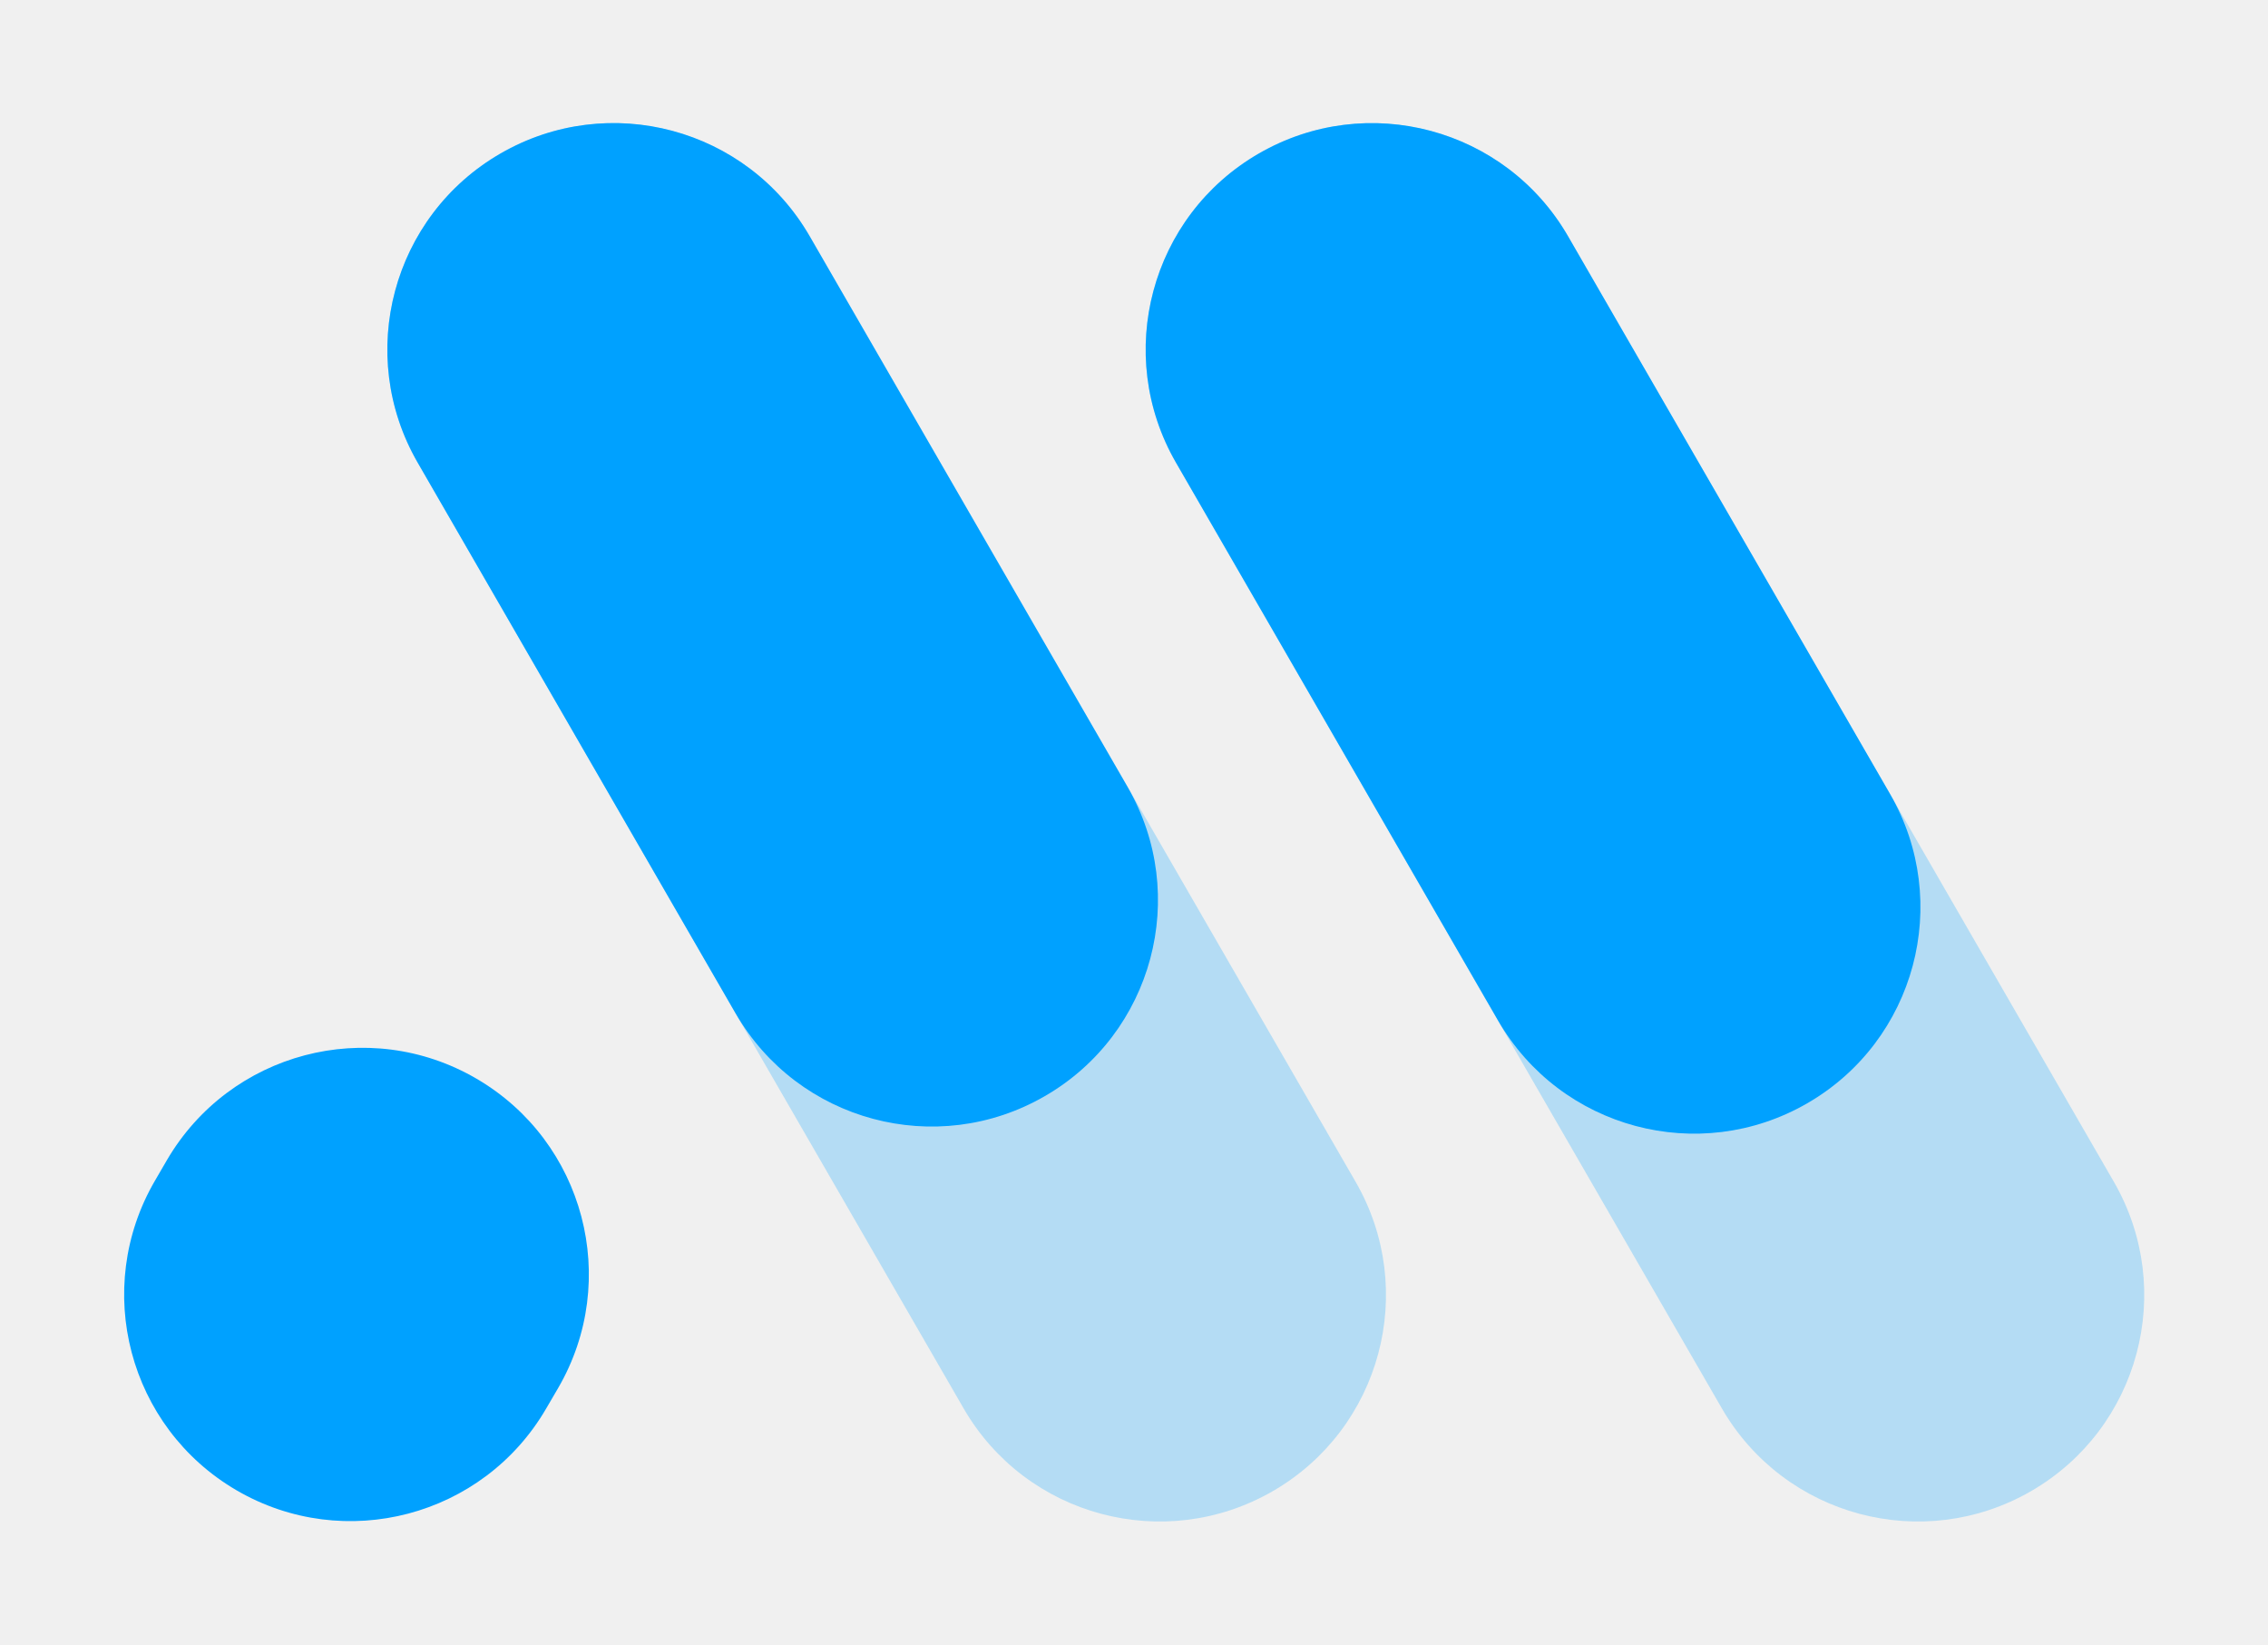
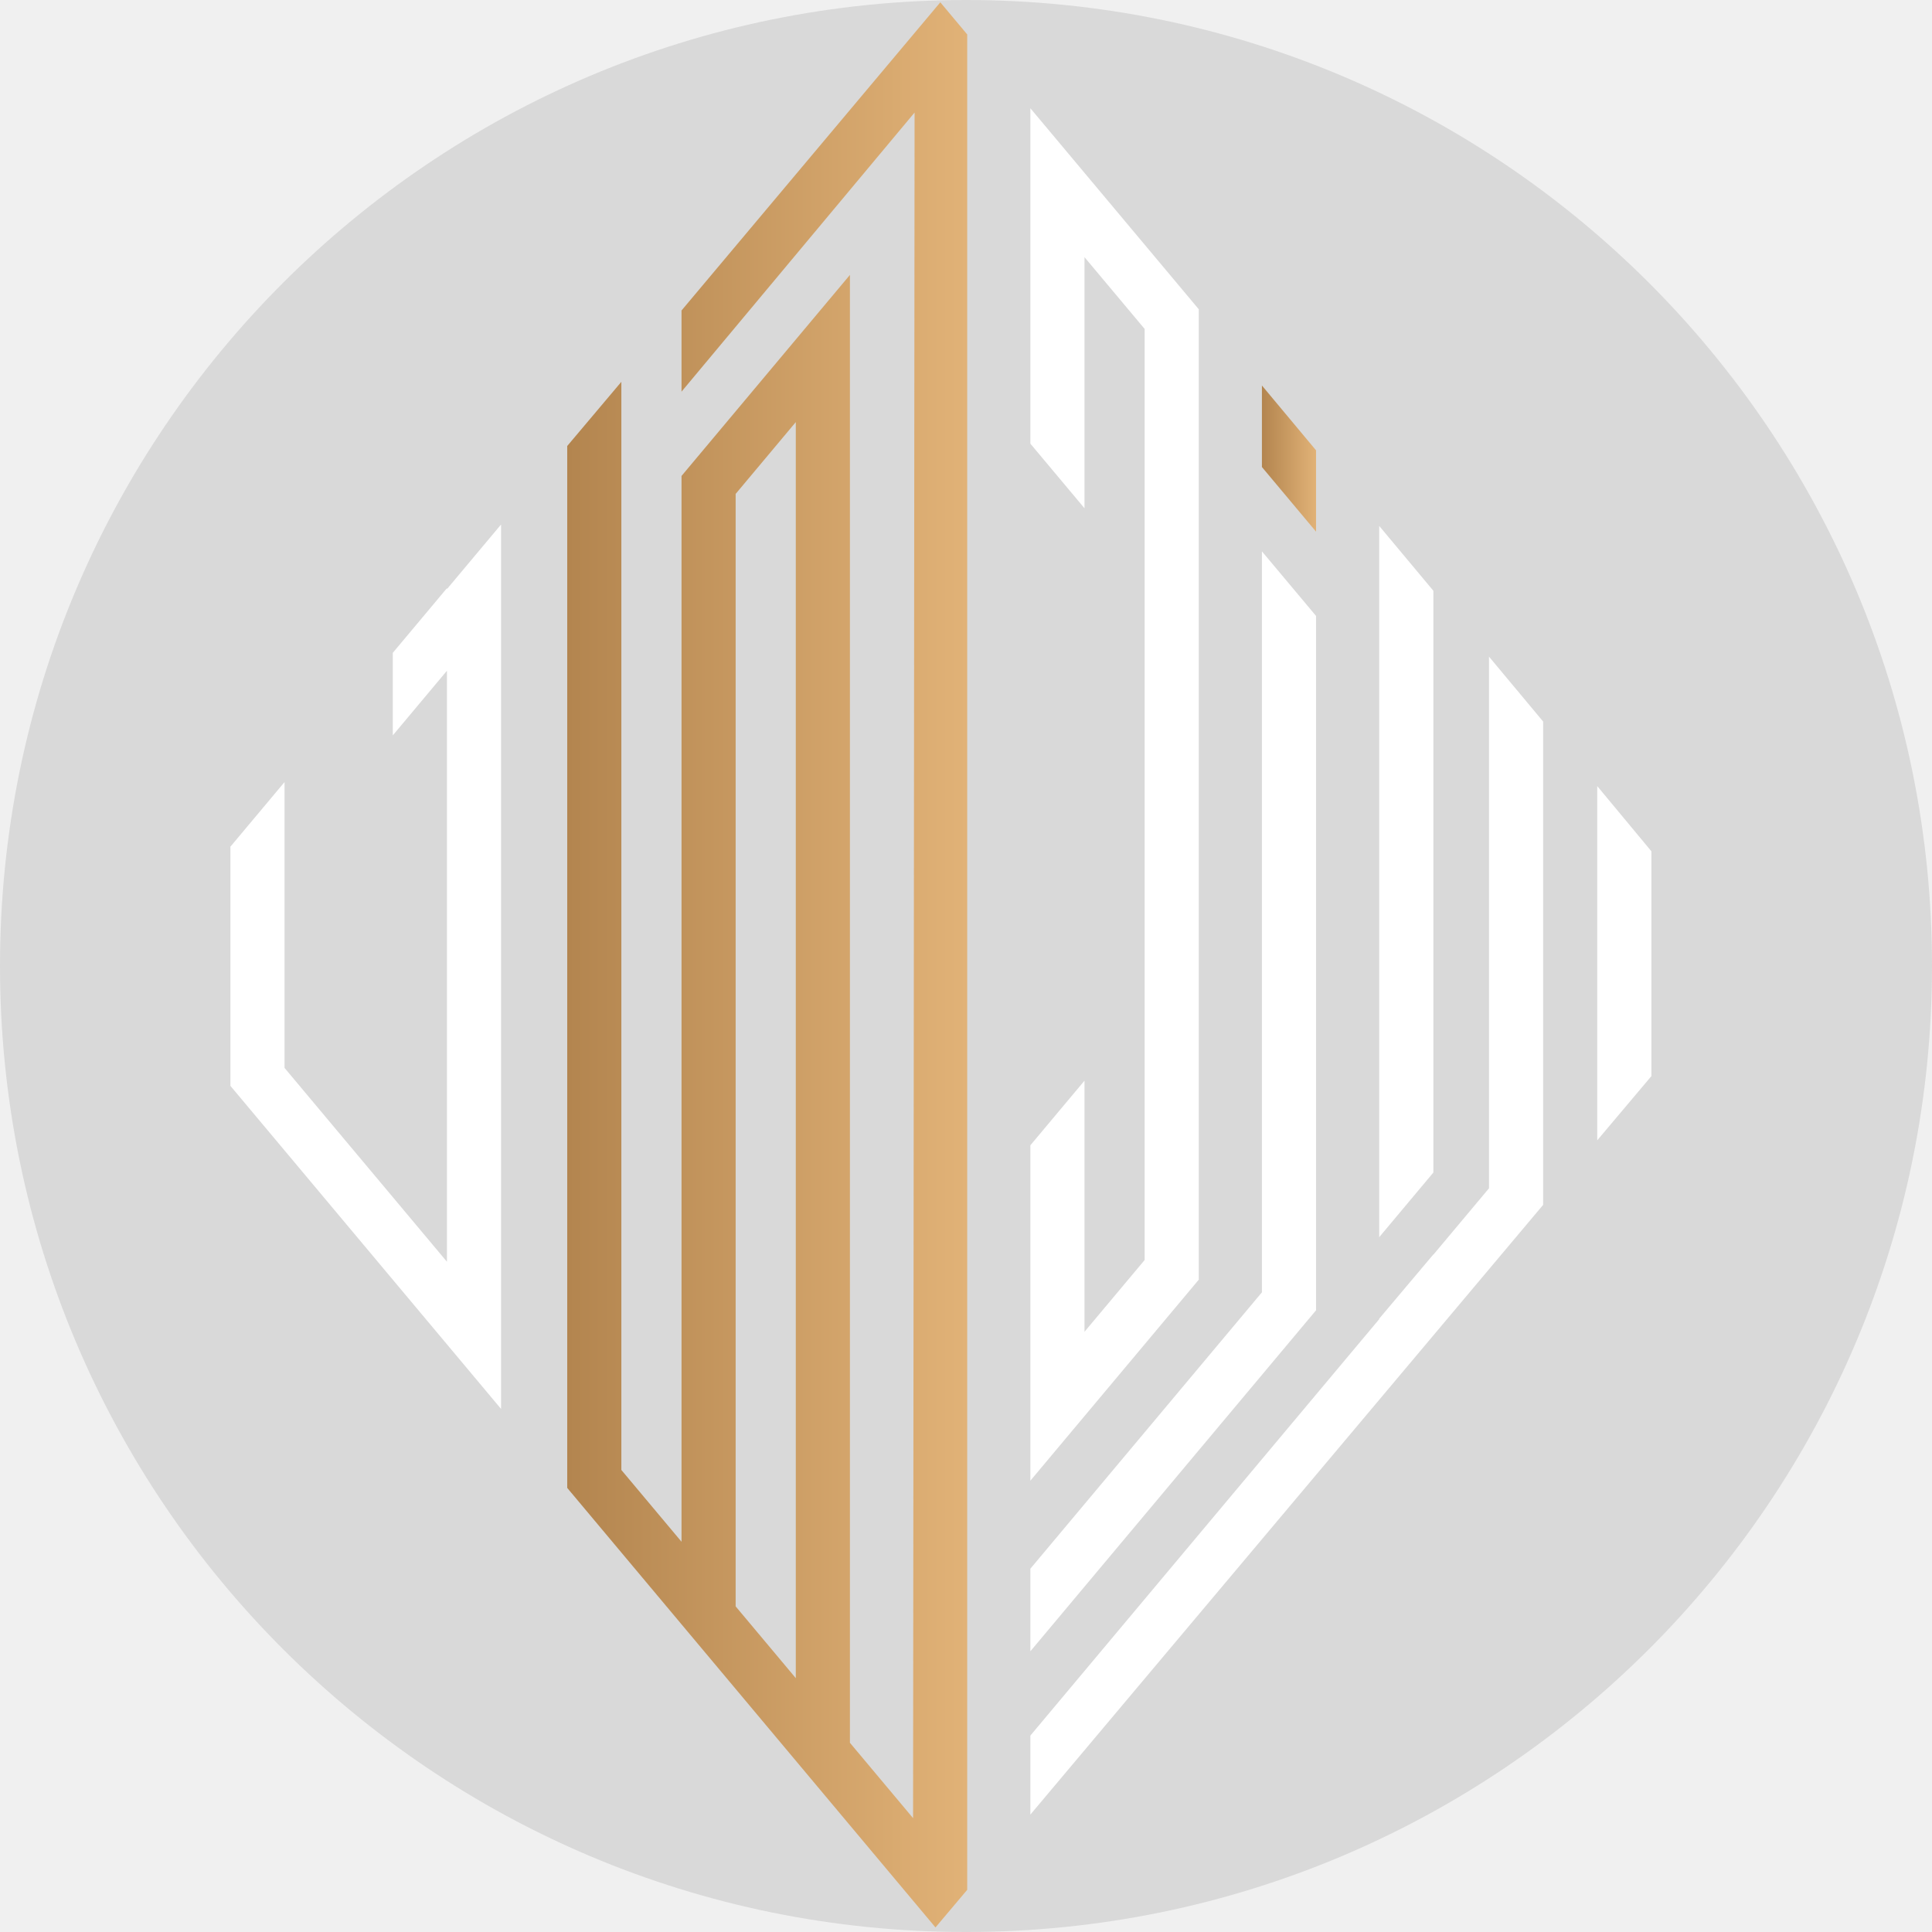
- <svg xmlns="http://www.w3.org/2000/svg" width="40" height="29" viewBox="0 0 40 29" fill="none">
-   <path d="M2.943 20.459L2.733 20.82C1.623 22.725 2.267 25.169 4.172 26.28L4.172 26.28C6.077 27.39 8.521 26.746 9.631 24.841L9.842 24.48C10.952 22.575 10.308 20.131 8.403 19.021L8.403 19.021C6.498 17.91 4.054 18.555 2.943 20.459Z" fill="#00A1FF" />
-   <path opacity="0.25" d="M7.367 8.16L16.994 24.834C18.096 26.743 20.538 27.397 22.448 26.295L22.448 26.295C24.357 25.192 25.011 22.751 23.909 20.841L14.282 4.167C13.18 2.258 10.738 1.604 8.829 2.706C6.919 3.809 6.265 6.25 7.367 8.16Z" fill="#00A1FF" />
-   <path opacity="0.25" d="M20.74 8.16L30.367 24.834C31.47 26.743 33.911 27.397 35.821 26.295L35.821 26.295C37.73 25.192 38.384 22.751 37.282 20.841L27.655 4.167C26.553 2.258 24.111 1.604 22.202 2.706C20.292 3.809 19.638 6.25 20.74 8.16Z" fill="#00A1FF" />
-   <path d="M7.367 8.159L12.973 17.869C14.075 19.778 16.517 20.433 18.426 19.33L18.426 19.33C20.336 18.228 20.99 15.786 19.887 13.877L14.281 4.167C13.179 2.257 10.738 1.603 8.828 2.706C6.919 3.808 6.264 6.25 7.367 8.159Z" fill="#00A1FF" />
-   <path d="M20.741 8.159L26.42 17.995C27.522 19.904 29.964 20.558 31.873 19.456L31.873 19.456C33.783 18.354 34.437 15.912 33.335 14.002L27.656 4.167C26.554 2.258 24.112 1.604 22.203 2.706C20.293 3.808 19.639 6.25 20.741 8.159Z" fill="#00A1FF" />
+ <svg xmlns="http://www.w3.org/2000/svg" width="281" height="281" viewBox="0 0 281 281" fill="none">
+   <g clip-path="url(#clip0_33_42)">
+     <path d="M140.5 281C218.096 281 281 218.096 281 140.5C281 62.904 218.096 0 140.5 0C62.904 0 0 62.904 0 140.5C0 218.096 62.904 281 140.5 281Z" fill="#D9D9D9" />
+     <path d="M240.187 123.815V156.515L232.312 165.854V114.336L240.187 123.815Z" fill="white" />
+     <path d="M183.541 67.928L191.414 77.329V65.501L183.541 56.07V67.928Z" fill="url(#paint0_linear_33_42)" />
+     <path d="M191.415 89.587V190.572L183.541 199.972L174.356 210.933L166.483 220.333L157.735 230.774L151.829 237.825L149.861 240.173V228.162L157.735 218.766L166.483 208.326L174.356 198.926L183.541 187.961V80.191L191.415 89.587Z" fill="white" />
+     <path d="M166.483 35.584L157.735 25.142L149.861 15.742V28.003V64.526L157.735 73.926V37.404L166.483 47.843V183.261L157.735 193.702V157.178L149.861 166.578V203.101V215.362L157.735 205.962L166.483 195.521L174.356 186.121V186.029V45.075V44.983L166.483 35.584Z" fill="white" />
+     <path d="M72.878 76.285V204.923L65.005 195.523L57.132 186.127L41.385 167.327L33.512 157.932V123.146L41.385 113.746V155.32L49.258 164.72L57.132 174.116L65.005 183.516V97.556L57.132 106.956V94.949L65.005 85.549V85.681L72.59 76.627L72.878 76.285Z" fill="white" />
+     <path d="M208.475 85.923L200.602 76.496V179.939L208.475 170.54V85.923Z" fill="white" />
+     <path d="M224.441 104.943V175.243L149.863 263.923V252.432L200.602 191.864V191.79L208.475 182.451V182.491L216.567 172.832V95.504L224.441 104.943Z" fill="white" />
+     <path d="M99.123 45.16V56.965L133.021 16.368L132.803 264.441L123.617 253.479V39.985L99.123 69.225V224.239L90.373 213.799V55.532L82.5 64.869V216.409L136.061 280.336L140.676 274.864V7.516V5.008L136.763 0.336L99.123 45.16ZM115.639 243.953L106.996 233.639V71.837L115.744 61.392V244.079L115.639 243.953Z" fill="url(#paint1_linear_33_42)" />
+   </g>
+   <defs>
+     <linearGradient id="paint0_linear_33_42" x1="183.541" y1="66.699" x2="191.415" y2="66.699" gradientUnits="userSpaceOnUse">
+       <stop stop-color="#B3854F" />
+       <stop offset="1e-08" stop-color="#B3854F" />
+       <stop offset="1" stop-color="#E1B277" />
+     </linearGradient>
+     <linearGradient id="paint1_linear_33_42" x1="82.501" y1="140.336" x2="140.676" y2="140.336" gradientUnits="userSpaceOnUse">
+       <stop stop-color="#B3854F" />
+       <stop offset="1e-08" stop-color="#B3854F" />
+       <stop offset="1" stop-color="#E1B277" />
+     </linearGradient>
+     <clipPath id="clip0_33_42">
+       <rect width="281" height="281" fill="white" />
+     </clipPath>
+   </defs>
</svg>
